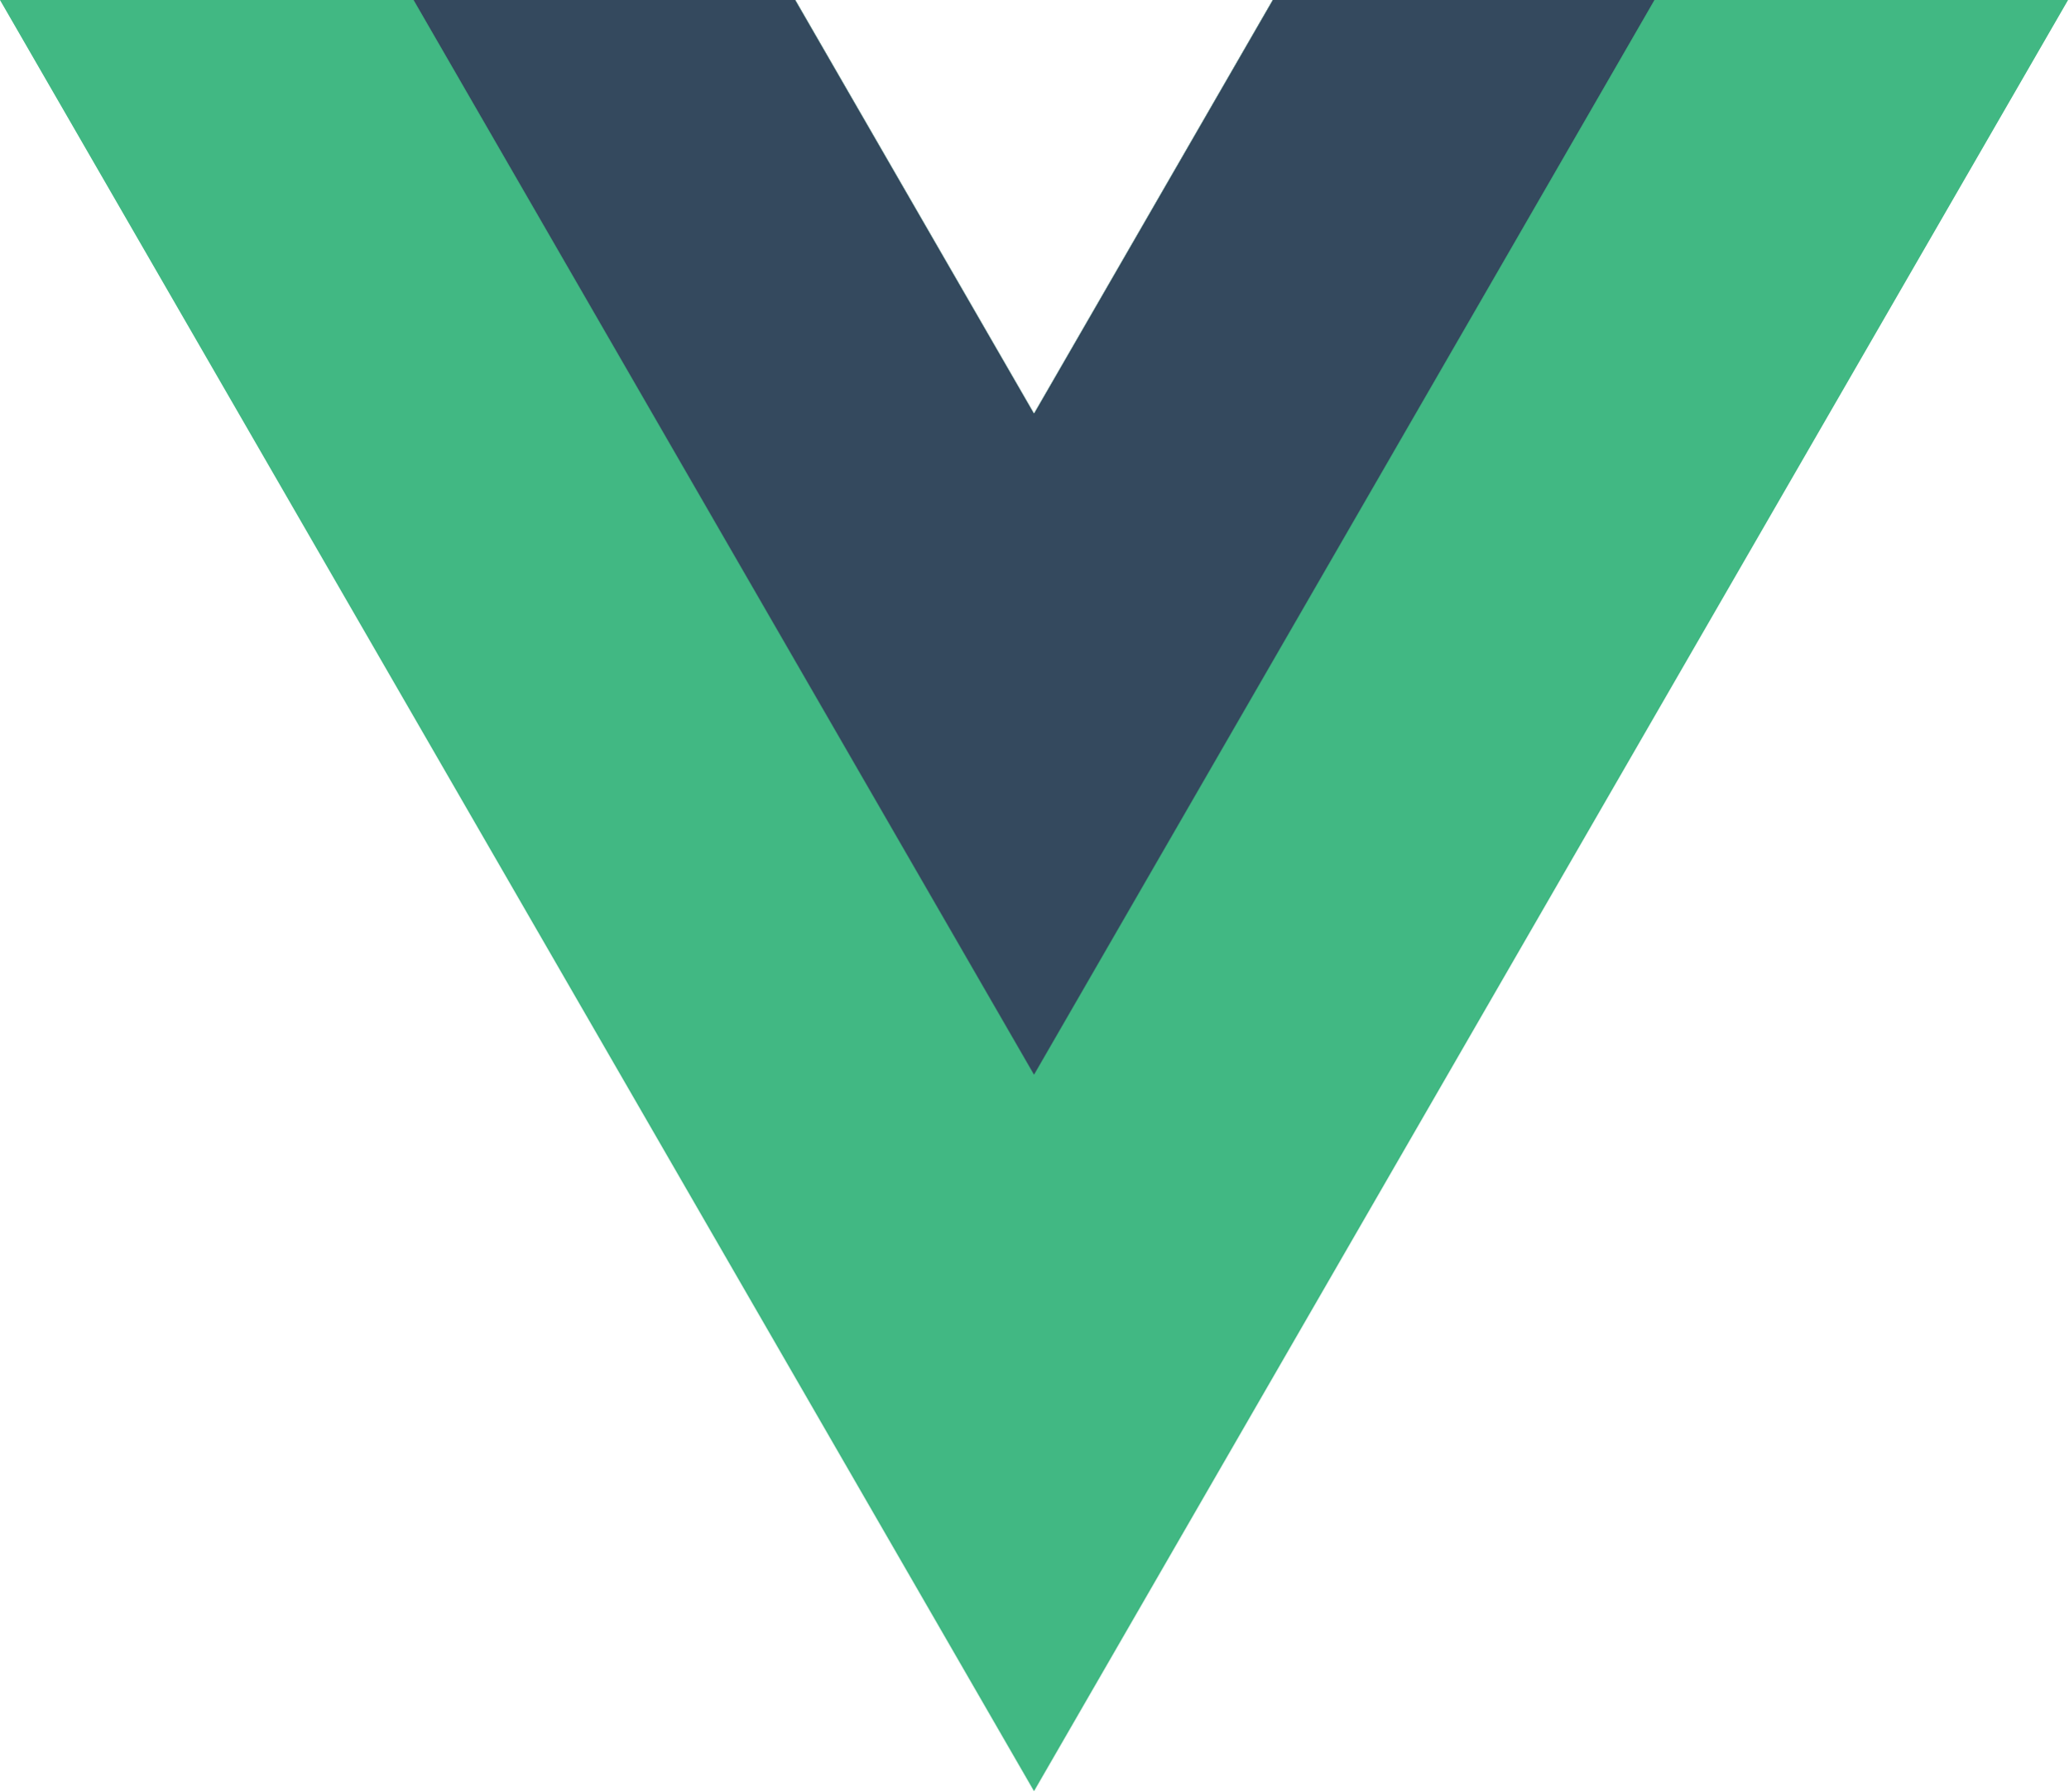
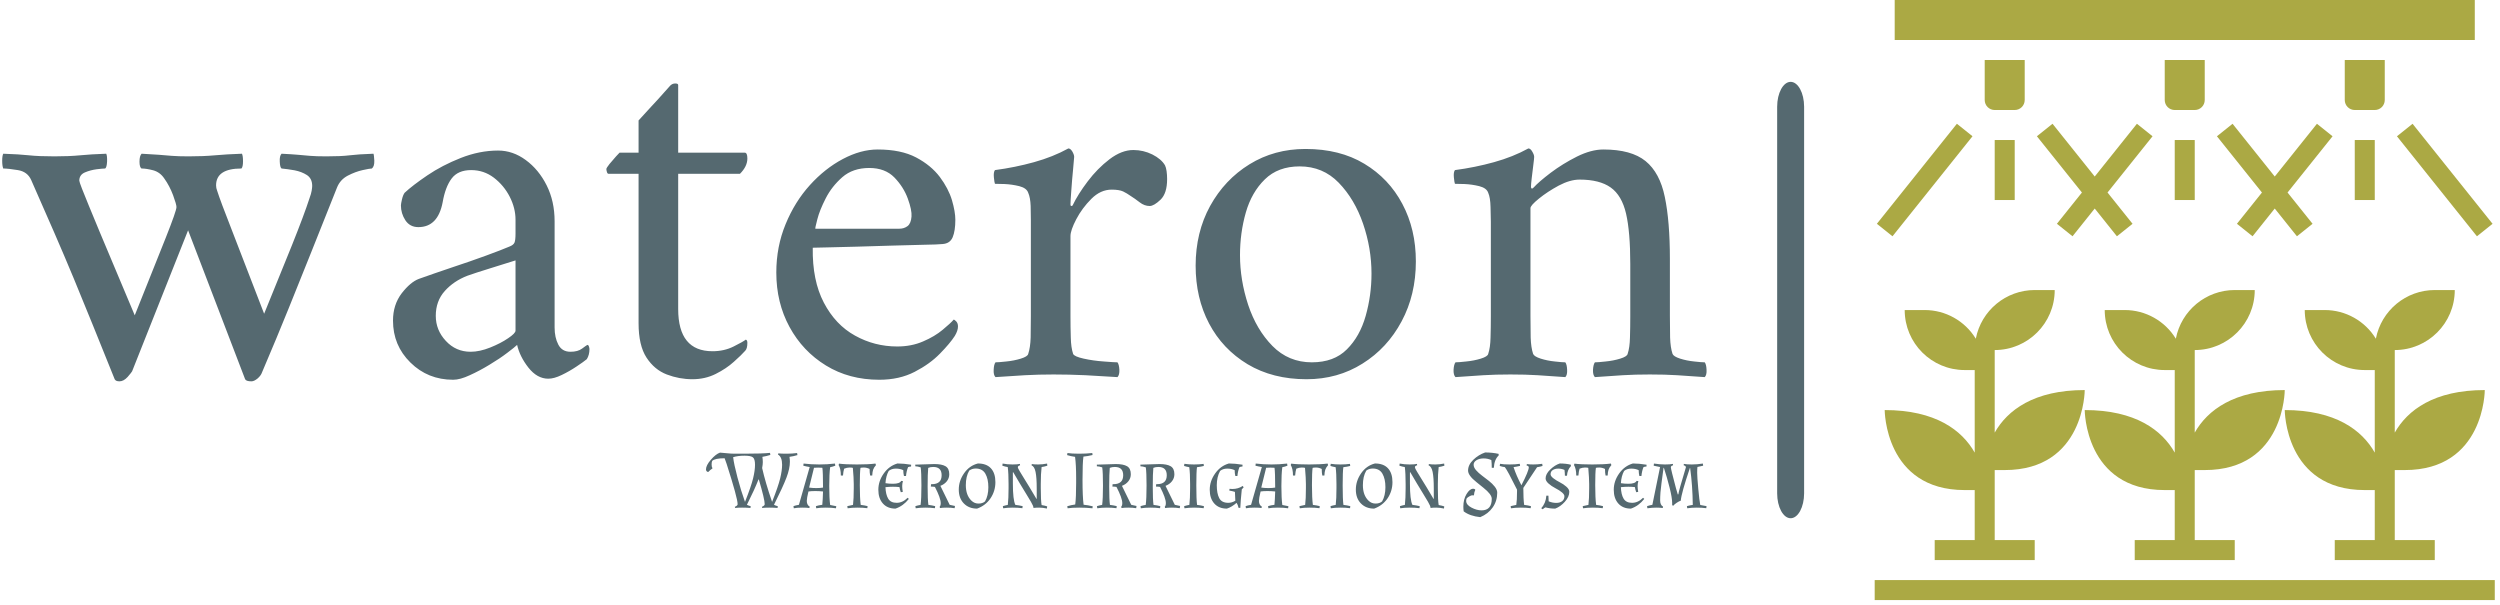
- <svg xmlns="http://www.w3.org/2000/svg" viewBox="0 0 261.76 226.69">
-   <path d="M161.096.001l-30.225 52.351L100.647.001H-.005l130.877 226.688L261.749.001z" fill="#41b883" />
-   <path d="M161.096.001l-30.225 52.351L100.647.001H52.346l78.526 136.01L209.398.001z" fill="#34495e" />
+ <svg xmlns="http://www.w3.org/2000/svg" version="1.1" width="2000" height="484" viewBox="0 0 2000 484">
+   <g transform="matrix(1,0,0,1,-1.212121,-1.96509)">
+     <svg viewBox="0 0 396 96" data-background-color="#ffffff" preserveAspectRatio="xMidYMid meet" height="484" width="2000">
+       <g id="tight-bounds" transform="matrix(1,0,0,1,0.24,0.38977)">
+         <svg viewBox="0 0 395.52 95.22" height="95.22" width="395.52">
+           <g>
+             <svg viewBox="0 0 578.428 139.255" height="95.22" width="395.52">
+               <g>
+                 <rect width="6.256" height="101.267" x="411.897" y="18.994" fill="#556970" opacity="1" stroke-width="0" stroke="transparent" fill-opacity="1" class="rect-yte-0" data-fill-palette-color="primary" rx="1%" id="yte-0" data-palette-color="#556970" />
+               </g>
+               <g transform="matrix(1,0,0,1,0,19.24581)">
+                 <svg viewBox="0 0 395.52 100.763" height="100.763" width="395.52">
+                   <g id="textblocktransform">
+                     <svg viewBox="0 0 395.52 100.763" height="100.763" width="395.52" id="textblock">
+                       <g>
+                         <svg viewBox="0 0 395.52 69.373" height="69.373" width="395.52">
+                           <g transform="matrix(1,0,0,1,0,0)">
+                             <svg width="395.52" viewBox="0 -27.65 161.364 28.2" height="69.373" data-palette-color="#556970">
+                               <g class="wordmark-text-0" data-fill-palette-color="primary" id="text-0">
+                                 <path d="M4.95-20.75L4.95-20.75Q6.35-20.75 7.38-20.85 8.4-20.95 9.85-21L9.85-21Q9.95-20.8 9.93-20.25 9.9-19.7 9.75-19.6L9.75-19.6Q9.55-19.6 8.95-19.53 8.35-19.45 7.83-19.23 7.3-19 7.3-18.45L7.3-18.45Q7.3-18.35 7.55-17.7L7.55-17.7Q8-16.55 9.25-13.55 10.5-10.55 12.55-5.7L12.55-5.7Q14.45-10.45 15.48-13.03 16.5-15.6 16.5-15.95L16.5-15.95Q16.5-16.2 16.18-17.07 15.85-17.95 15.35-18.65L15.35-18.65Q14.95-19.25 14.3-19.43 13.65-19.6 13.2-19.6L13.2-19.6Q13-19.7 13-20.25 13-20.8 13.2-21L13.2-21Q14.2-20.95 14.83-20.9 15.45-20.85 16.05-20.8 16.65-20.75 17.65-20.75L17.65-20.75Q19.05-20.75 20.15-20.85 21.25-20.95 22.7-21L22.7-21Q22.8-20.8 22.8-20.28 22.8-19.75 22.65-19.6L22.65-19.6Q20.25-19.6 20.25-18L20.25-18Q20.25-17.75 20.35-17.5L20.35-17.5Q20.65-16.55 21.73-13.8 22.8-11.05 24.8-5.85L24.8-5.85Q26.25-9.4 27.43-12.33 28.6-15.25 29.1-16.8L29.1-16.8Q29.25-17.2 29.3-17.5 29.35-17.8 29.35-17.95L29.35-17.95Q29.35-18.65 28.85-18.98 28.35-19.3 27.68-19.43 27-19.55 26.45-19.6L26.45-19.6Q26.3-19.7 26.28-20.25 26.25-20.8 26.45-21L26.45-21Q27.45-20.95 28-20.9 28.55-20.85 29.13-20.8 29.7-20.75 30.7-20.75L30.7-20.75Q32.1-20.75 32.9-20.85 33.7-20.95 35.15-21L35.15-21Q35.2-20.9 35.23-20.35 35.25-19.8 35-19.6L35-19.6Q34.8-19.6 34.13-19.45 33.45-19.3 32.73-18.93 32-18.55 31.7-17.8L31.7-17.8Q30.35-14.4 29.28-11.73 28.2-9.05 27.13-6.38 26.05-3.7 24.6-0.3L24.6-0.3Q24.5 0 24.18 0.28 23.85 0.55 23.6 0.55L23.6 0.55Q23.1 0.55 23 0.35L23 0.35 17.6-13.75 12.3-0.4Q12.25-0.3 11.88 0.13 11.5 0.55 11.1 0.55L11.1 0.55Q10.75 0.55 10.65 0.35L10.65 0.35Q9.5-2.5 8.58-4.78 7.65-7.05 6.78-9.18 5.9-11.3 4.93-13.53 3.95-15.75 2.75-18.5L2.75-18.5Q2.4-19.3 1.48-19.45 0.55-19.6 0.1-19.6L0.1-19.6Q0-19.85 0-20.33 0-20.8 0.1-21L0.1-21Q1.6-20.95 2.53-20.85 3.45-20.75 4.95-20.75ZM46.95-21.3L46.95-21.3Q48.35-21.3 49.57-20.4 50.8-19.5 51.55-18 52.3-16.5 52.3-14.6L52.3-14.6 52.3-4.55Q52.3-3.6 52.65-2.93 53-2.25 53.8-2.25L53.8-2.25Q54.5-2.25 54.9-2.55 55.3-2.85 55.4-2.9L55.4-2.9Q55.5-2.9 55.55-2.75 55.6-2.6 55.6-2.5L55.6-2.5Q55.6-1.95 55.35-1.55L55.35-1.55Q55.05-1.3 54.37-0.85 53.7-0.4 52.97-0.05 52.25 0.3 51.7 0.3L51.7 0.3Q50.65 0.3 49.82-0.75 49-1.8 48.75-2.9L48.75-2.9Q48.55-2.7 47.82-2.15 47.1-1.6 46.15-1.03 45.2-0.45 44.27-0.03 43.35 0.4 42.7 0.4L42.7 0.4Q40.3 0.4 38.65-1.23 37-2.85 37-5.2L37-5.2Q37-6.7 37.82-7.78 38.65-8.85 39.45-9.15L39.45-9.15Q40.85-9.65 42.57-10.23 44.3-10.8 45.8-11.35 47.3-11.9 48-12.2L48-12.2Q48.4-12.35 48.5-12.58 48.6-12.8 48.6-13.45L48.6-13.45 48.6-14.75Q48.6-15.85 48.05-16.93 47.5-18 46.55-18.73 45.6-19.45 44.4-19.45L44.4-19.45Q43.15-19.45 42.55-18.65 41.95-17.85 41.7-16.4L41.7-16.4Q41.25-14.05 39.4-14.05L39.4-14.05Q38.6-14.05 38.17-14.7 37.75-15.35 37.75-16.1L37.75-16.1Q37.75-16.25 37.85-16.68 37.95-17.1 38.1-17.3L38.1-17.3Q38.85-18 40.25-18.95 41.65-19.9 43.42-20.6 45.2-21.3 46.95-21.3ZM44.35-2.25L44.35-2.25Q45.2-2.25 46.2-2.65 47.2-3.05 47.9-3.53 48.6-4 48.6-4.25L48.6-4.25 48.6-10.9Q47.65-10.6 46.2-10.15 44.75-9.7 44.05-9.45L44.05-9.45Q42.75-8.95 41.9-8 41.05-7.05 41.05-5.65L41.05-5.65Q41.05-4.3 42-3.28 42.95-2.25 44.35-2.25ZM64-27.5L64-21.1 70.3-21.1Q70.55-21.1 70.55-20.55L70.55-20.55Q70.55-19.8 69.85-19.1L69.85-19.1 64-19.1 64-6.3Q64-2.3 67.25-2.3L67.25-2.3Q68.35-2.3 69.25-2.75 70.15-3.2 70.4-3.4L70.4-3.4Q70.55-3.35 70.55-3.1L70.55-3.1Q70.55-2.55 70.35-2.35L70.35-2.35Q70-1.95 69.27-1.3 68.55-0.65 67.55-0.15 66.55 0.35 65.35 0.35L65.35 0.35Q64.1 0.35 62.92-0.1 61.75-0.55 61-1.7 60.25-2.85 60.25-4.95L60.25-4.95 60.25-19.1 57.4-19.1Q57.3-19.1 57.25-19.28 57.2-19.45 57.2-19.55L57.2-19.55Q57.2-19.65 57.5-20.03 57.8-20.4 58.12-20.75 58.45-21.1 58.45-21.1L58.45-21.1 60.25-21.1 60.25-24.15Q60.75-24.7 61.42-25.43 62.1-26.15 62.65-26.78 63.2-27.4 63.25-27.45L63.25-27.45Q63.45-27.65 63.72-27.65 64-27.65 64-27.5L64-27.5ZM76.74-12.1L76.74-12.1Q76.69-9 77.79-6.9 78.89-4.8 80.74-3.78 82.59-2.75 84.74-2.75L84.74-2.75Q86.09-2.75 87.19-3.23 88.29-3.7 89.04-4.33 89.79-4.95 90.09-5.3L90.09-5.3Q90.14-5.3 90.32-5.13 90.49-4.95 90.49-4.65L90.49-4.65Q90.49-4.25 90.19-3.75L90.19-3.75Q89.74-3.05 88.79-2.08 87.84-1.1 86.39-0.35 84.94 0.4 83.04 0.4L83.04 0.4Q80.19 0.4 77.99-0.95 75.79-2.3 74.54-4.6 73.29-6.9 73.29-9.75L73.29-9.75Q73.29-12.2 74.17-14.33 75.04-16.45 76.47-18.03 77.89-19.6 79.59-20.5 81.29-21.4 82.89-21.4L82.89-21.4Q85.09-21.4 86.52-20.65 87.94-19.9 88.77-18.8 89.59-17.7 89.92-16.6 90.24-15.5 90.24-14.75L90.24-14.75Q90.24-13.7 89.99-13.1 89.74-12.5 89.04-12.45L89.04-12.45Q88.59-12.4 87.27-12.38 85.94-12.35 84.24-12.3 82.54-12.25 80.89-12.2 79.24-12.15 78.09-12.13 76.94-12.1 76.74-12.1ZM76.99-13.9L76.99-13.9 84.94-13.9Q85.39-13.9 85.72-14.15 86.04-14.4 86.09-15.05L86.09-15.05Q86.14-15.65 85.74-16.75 85.34-17.85 84.47-18.75 83.59-19.65 82.09-19.65L82.09-19.65Q80.54-19.65 79.54-18.78 78.54-17.9 77.97-16.78 77.39-15.65 77.17-14.78 76.94-13.9 76.99-13.9ZM107.09-21.35L107.09-21.35Q108.04-21.35 108.89-20.93 109.74-20.5 110.09-19.9L110.09-19.9Q110.19-19.7 110.24-19.35 110.29-19 110.29-18.6L110.29-18.6Q110.29-17.25 109.67-16.65 109.04-16.05 108.64-16.05L108.64-16.05Q108.14-16.05 107.69-16.4 107.24-16.75 106.84-17L106.84-17Q106.49-17.25 106.12-17.43 105.74-17.6 105.04-17.6L105.04-17.6Q103.99-17.6 103.12-16.73 102.24-15.85 101.69-14.8 101.14-13.75 101.14-13.2L101.14-13.2 101.14-5.65Q101.14-4.55 101.17-3.6 101.19-2.65 101.39-2.05L101.39-2.05Q101.49-1.8 102.39-1.6 103.29-1.4 104.29-1.33 105.29-1.25 105.59-1.25L105.59-1.25Q105.74-1.05 105.77-0.55 105.79-0.05 105.59 0.15L105.59 0.15Q104.09 0.05 102.54-0.03 100.99-0.1 99.54-0.1L99.54-0.1Q98.14-0.1 96.84-0.03 95.54 0.05 94.04 0.15L94.04 0.15Q93.84-0.05 93.87-0.55 93.89-1.05 94.04-1.25L94.04-1.25Q94.34-1.25 95.07-1.33 95.79-1.4 96.44-1.6 97.09-1.8 97.14-2.05L97.14-2.05Q97.34-2.65 97.37-3.6 97.39-4.55 97.39-5.65L97.39-5.65 97.39-14.75Q97.39-15.25 97.37-16.05 97.34-16.85 97.14-17.3L97.14-17.3Q96.99-17.75 96.29-17.93 95.59-18.1 94.89-18.13 94.19-18.15 93.99-18.15L93.99-18.15Q93.94-18.25 93.89-18.75 93.84-19.25 93.99-19.45L93.99-19.45Q95.89-19.7 97.69-20.2 99.49-20.7 100.94-21.5L100.94-21.5Q101.14-21.5 101.32-21.2 101.49-20.9 101.49-20.7L101.49-20.7Q101.49-20.55 101.39-19.55 101.29-18.55 101.22-17.53 101.14-16.5 101.14-16.2L101.14-16.2Q101.14-16.05 101.22-16.05 101.29-16.05 101.34-16.1L101.34-16.1Q101.84-17.15 102.77-18.38 103.69-19.6 104.84-20.48 105.99-21.35 107.09-21.35ZM123.39-21.45L123.39-21.45Q126.64-21.45 128.96-20.05 131.29-18.65 132.56-16.25 133.84-13.85 133.84-10.8L133.84-10.8Q133.84-7.65 132.49-5.13 131.14-2.6 128.79-1.13 126.44 0.35 123.49 0.35L123.49 0.35Q120.29 0.35 117.91-1.07 115.54-2.5 114.26-4.93 112.99-7.35 112.99-10.4L112.99-10.4Q112.99-13.55 114.36-16.05 115.74-18.55 118.09-20 120.44-21.45 123.39-21.45ZM122.84-19.8L122.84-19.8Q120.79-19.8 119.54-18.57 118.29-17.35 117.74-15.43 117.19-13.5 117.19-11.4L117.19-11.4Q117.19-9.05 117.96-6.7 118.74-4.35 120.26-2.8 121.79-1.25 123.99-1.25L123.99-1.25Q126.09-1.25 127.31-2.48 128.54-3.7 129.09-5.65 129.64-7.6 129.64-9.65L129.64-9.65Q129.64-12.05 128.84-14.38 128.04-16.7 126.54-18.25 125.04-19.8 122.84-19.8ZM151.59-21.4L151.59-21.4Q154.24-21.4 155.59-20.3 156.94-19.2 157.41-16.9 157.89-14.6 157.89-11.05L157.89-11.05 157.89-5.65Q157.89-4.55 157.91-3.6 157.94-2.65 158.14-2.05L158.14-2.05Q158.24-1.8 158.86-1.6 159.49-1.4 160.19-1.33 160.89-1.25 161.19-1.25L161.19-1.25Q161.34-1.05 161.36-0.55 161.39-0.05 161.19 0.15L161.19 0.15Q159.69 0.05 158.56-0.03 157.44-0.1 155.99-0.1L155.99-0.1Q154.59-0.1 153.44-0.03 152.29 0.05 150.79 0.15L150.79 0.15Q150.59-0.05 150.61-0.55 150.64-1.05 150.79-1.25L150.79-1.25Q151.09-1.25 151.81-1.33 152.54-1.4 153.19-1.6 153.84-1.8 153.89-2.05L153.89-2.05Q154.09-2.65 154.11-3.6 154.14-4.55 154.14-5.65L154.14-5.65 154.14-10.55Q154.14-13.6 153.74-15.33 153.34-17.05 152.29-17.8 151.24-18.55 149.34-18.55L149.34-18.55Q148.44-18.55 147.36-17.98 146.29-17.4 145.49-16.75 144.69-16.1 144.69-15.85L144.69-15.85 144.69-5.65Q144.69-4.55 144.71-3.6 144.74-2.65 144.94-2.05L144.94-2.05Q145.04-1.8 145.66-1.6 146.29-1.4 146.99-1.33 147.69-1.25 147.99-1.25L147.99-1.25Q148.14-1.05 148.16-0.55 148.19-0.05 147.99 0.15L147.99 0.15Q146.49 0.05 145.36-0.03 144.24-0.1 142.79-0.1L142.79-0.1Q141.39-0.1 140.24-0.03 139.09 0.05 137.59 0.15L137.59 0.15Q137.39-0.05 137.41-0.55 137.44-1.05 137.59-1.25L137.59-1.25Q137.89-1.25 138.61-1.33 139.34-1.4 139.99-1.6 140.64-1.8 140.69-2.05L140.69-2.05Q140.89-2.65 140.91-3.6 140.94-4.55 140.94-5.65L140.94-5.65 140.94-14.55Q140.94-15.05 140.91-15.95 140.89-16.85 140.69-17.3L140.69-17.3Q140.54-17.75 139.84-17.93 139.14-18.1 138.44-18.13 137.74-18.15 137.54-18.15L137.54-18.15Q137.49-18.25 137.44-18.75 137.39-19.25 137.54-19.45L137.54-19.45Q139.44-19.7 141.24-20.2 143.04-20.7 144.49-21.5L144.49-21.5Q144.69-21.5 144.86-21.2 145.04-20.9 145.04-20.7L145.04-20.7Q145.04-20.55 144.96-19.93 144.89-19.3 144.81-18.7 144.74-18.1 144.74-17.9L144.74-17.9Q144.74-17.7 144.84-17.7L144.84-17.7Q144.89-17.7 144.99-17.8L144.99-17.8Q145.49-18.35 146.61-19.2 147.74-20.05 149.09-20.73 150.44-21.4 151.59-21.4Z" fill="#556970" data-fill-palette-color="primary" />
+                               </g>
+                             </svg>
+                           </g>
+                         </svg>
+                       </g>
+                       <g transform="matrix(1,0,0,1,163.3102,85.75051)">
+                         <svg viewBox="0 0 232.21 15.013" height="15.013" width="232.21">
+                           <g transform="matrix(1,0,0,1,0,0)">
+                             <svg width="232.21" viewBox="-8.2 -33.3 603.94 39.05" height="15.013" data-palette-color="#556970">
+                               <path d="M18.8-0.85L18.65 0.2Q16.25 0 13.6 0 10.95 0 9.4 0.2L9.4 0.2 9.2-0.5Q9.8-0.7 10.35-1.13 10.9-1.55 10.9-2.05L10.9-2.05Q10.9-5.7 4.25-26.45L4.25-26.45Q3.65-28.35 3.05-29.8L3.05-29.8Q-2.8-29.8-4.45-28.2L-4.45-28.2Q-4.8-27.5-4.8-26-4.8-24.5-4.3-23.95L-4.3-23.95-4.35-23.6Q-5.6-22.85-6.85-21.5L-6.85-21.5Q-7.45-21.55-7.83-22-8.2-22.45-8.2-23.05L-8.2-23.05Q-8.2-25.5-5.25-28.9-2.3-32.3 0.25-33.2L0.25-33.2Q0.65-33.2 3.85-32.88 7.05-32.55 8.95-32.55L8.95-32.55 14.8-32.55Q25.6-32.55 30.45-33.05L30.45-33.05 30.65-31.8Q28.45-31.1 25.85-30.65L25.85-30.65Q26.1-28.9 26.1-27.48 26.1-26.05 25.7-23.9L25.7-23.9Q27.6-15.4 31.7-3.45L31.7-3.45Q35.4-12.8 36.58-17.63 37.75-22.45 37.75-25.9L37.75-25.9Q37.75-30.6 35.25-32.05L35.25-32.05 35.45-32.75Q37-32.55 40.43-32.55 43.85-32.55 46.8-32.95L46.8-32.95 47-31.7Q44.75-31 42.2-30.65L42.2-30.65Q42.45-28.9 42.45-27.75L42.45-27.75Q42.45-23.55 40.38-18.1 38.3-12.65 32.85-1.7L32.85-1.7Q33.7-1.25 35.15-0.85L35.15-0.85 35 0.2Q32.6 0 29.95 0 27.3 0 25.75 0.2L25.75 0.2 25.55-0.5Q26.15-0.7 26.7-1.13 27.25-1.55 27.25-2.05L27.25-2.05Q27.25-5 23.7-17L23.7-17 23.5-17Q21.15-10.95 16.5-1.7L16.5-1.7Q17.35-1.25 18.8-0.85L18.8-0.85ZM15.35-3.45Q19.05-12.8 20.23-17.63 21.4-22.45 21.4-25.88 21.4-29.3 20.15-30.33 18.9-31.35 15.03-31.35 11.15-31.35 8.2-30.45L8.2-30.45Q8.65-26.35 10.78-18.3 12.9-10.25 15.35-3.45L15.35-3.45ZM50.55-25.3L50.7-26.6Q55.4-26.05 60.2-26.05 65-26.05 69.65-26.6L69.65-26.6 69.85-25.3Q68.35-24.7 66.75-24.4L66.75-24.4Q66.2-20.3 66.2-13 66.2-5.7 66.75-1.6L66.75-1.6Q67.75-1.45 70.45-0.85L70.45-0.85 70.25 0.4Q67.85 0 64.1 0 60.35 0 58.35 0.4L58.35 0.4 58.15-0.9Q59.85-1.45 62-1.7L62-1.7Q62.3-4.6 62.45-9.75L62.45-9.75Q60.1-10 57.75-10 55.4-10 53.65-9.75L53.65-9.75Q52.65-5.65 52.65-4.05L52.65-4.05Q52.65-1.6 54.4-0.6L54.4-0.6 54.2 0.25Q53.05 0 49.85 0 46.65 0 44.8 0.4L44.8 0.4 44.6-0.9Q45.8-1.35 47.9-1.7L47.9-1.7 54.4-24.5Q52.2-24.85 50.55-25.3L50.55-25.3ZM57-24.05L54.05-12.1Q56-11.8 58.37-11.8 60.75-11.8 62.45-12.1L62.45-12.1Q62.45-21.35 62.05-24.05L62.05-24.05Q60.35-24.15 59.52-24.15 58.7-24.15 57-24.05L57-24.05ZM90.55-23.35L90.55-23.35Q88.8-24.2 87.2-24.2 85.6-24.2 85.05-24L85.05-24Q84.65-21.3 84.65-13.55 84.65-5.8 85.2-1.65L85.2-1.65Q87.45-1.4 89.35-0.9L89.35-0.9 89.2 0.35Q86.6 0 83.22 0 79.85 0 77.3 0.4L77.3 0.4 77.1-0.9Q78.1-1.2 80.55-1.65L80.55-1.65Q81-5.25 81-11.85L81-11.85 81-14.2Q81-17.7 80.45-24L80.45-24Q79.9-24.2 78.4-24.2 76.9-24.2 75.2-23.5L75.2-23.5Q74.7-21.95 74.5-19.35L74.5-19.35 73.2-19.35Q73.2-23.45 71.85-25.7L71.85-25.7 72.1-26.55Q75.95-26.05 82.9-26.05 89.85-26.05 94.1-26.6L94.1-26.6 94.4-25.65Q93.15-24.25 92.7-22.93 92.25-21.6 92.15-19.35L92.15-19.35 90.9-19.35Q90.55-21 90.55-23.35ZM100.14-12.35Q100.29-7.9 101.79-5.4 103.29-2.9 106.89-2.9 110.49-2.9 113.54-5.95L113.54-5.95 114.24-5.25Q110.89-1 106.19 0.6L106.19 0.6Q101.34 0.6 98.59-2.48 95.84-5.55 95.84-10.78 95.84-16 99.09-20.6 102.34-25.2 107.39-26.65L107.39-26.65Q111.04-26.65 115.64-25.9L115.64-25.9 115.59-24.8Q114.64-24.8 113.79-24.45L113.79-24.45Q112.84-22.2 112.54-19.1L112.54-19.1 111.29-19.1Q110.89-20.8 110.89-22.6L110.89-22.6Q108.99-23.55 106.39-23.55 103.79-23.55 102.09-22.15L102.09-22.15Q100.39-19.05 100.14-14.75L100.14-14.75Q102.24-14.4 104.64-14.4L104.64-14.4Q108.79-14.4 109.64-16.15L109.64-16.15 110.69-16Q110.24-14.5 110.24-13.05 110.24-11.6 110.59-9.5L110.59-9.5 109.39-9.3Q108.84-10.8 108.59-12.4L108.59-12.4Q106.59-12.6 104.62-12.6 102.64-12.6 100.14-12.35L100.14-12.35ZM118.14-24.95L118.14-25.95 129.64-26.3Q134.14-26.3 136.39-24.98 138.64-23.65 138.64-20.15L138.64-20.15Q138.64-17.75 137.17-15.9 135.69-14.05 133.29-13.15L133.29-13.15 138.89-1.7Q140.59-1.4 142.09-1L142.09-1 141.89 0.35Q139.79 0 137.17 0 134.54 0 133.04 0.25L133.04 0.25 132.84-0.55Q133.49-1.2 133.49-2.7L133.49-2.7Q133.49-5.75 129.99-12.5L129.99-12.5Q128.94-12.7 127.54-12.7L127.54-12.7 127.64-14.15 128.14-14.15Q134.04-14.15 134.04-19.55L134.04-19.55Q134.04-24.55 128.99-24.55L128.99-24.55Q127.29-24.55 125.94-24L125.94-24Q125.59-20.7 125.59-12.7 125.59-4.7 126.04-1.65L126.04-1.65Q128.24-1.4 130.14-0.9L130.14-0.9 129.99 0.35Q127.39 0 124.17 0 120.94 0 118.39 0.4L118.39 0.4 118.19-0.9Q119.59-1.35 121.34-1.65L121.34-1.65Q121.84-5.4 121.84-13.33 121.84-21.25 121.39-24.3L121.39-24.3Q119.44-24.95 118.14-24.95L118.14-24.95ZM155.44 0.6Q150.49 0.6 147.44-2.53 144.39-5.65 144.39-10.9 144.39-16.15 147.59-20.75 150.79-25.35 155.94-26.65L155.94-26.65Q161.09-26.65 163.79-23.73 166.49-20.8 166.49-15.4 166.49-10 163.56-5.65 160.64-1.3 155.44 0.6L155.44 0.6ZM154.59-23.6L154.59-23.6Q152.34-23.6 150.69-22.35L150.69-22.35Q148.64-18.85 148.64-13.55L148.64-13.55Q148.64-7.45 152.04-4.2L152.04-4.2Q153.84-2.45 156.29-2.45 158.74-2.45 160.24-3.75L160.24-3.75Q162.24-7.25 162.24-12.3 162.24-17.35 160.44-20.48 158.64-23.6 154.59-23.6ZM182.94-0.9L182.79 0.35Q180.19 0 176.96 0 173.74 0 171.19 0.4L171.19 0.4 170.99-0.9Q172.59-1.4 173.99-1.65L173.99-1.65Q174.44-5.55 174.44-11.85L174.44-11.85 174.44-14.2Q174.44-20.9 173.94-24.5L173.94-24.5Q172.59-24.65 170.69-25.3L170.69-25.3 170.84-26.6Q173.69-26.05 176.81-26.05 179.94-26.05 181.29-26.4L181.29-26.4 181.39-25.55Q180.04-25.2 180.04-24.4L180.04-24.4Q180.04-23.8 181.21-21.88 182.39-19.95 183.49-18.15L183.49-18.15Q186.79-12.9 191.29-5.25L191.29-5.25 191.44-5.35 191.44-11.45Q191.44-18.15 190.74-21.53 190.04-24.9 188.34-25.45L188.34-25.45 188.44-26.3Q189.74-26.05 192.34-26.05 194.94-26.05 197.69-26.6L197.69-26.6 197.84-25.3Q195.79-24.65 194.39-24.5L194.39-24.5Q193.89-20.5 193.89-14.2L193.89-14.2 193.89-11.85Q193.89-4.25 194.39-1.55L194.39-1.55Q196.49-1.2 197.74-0.75L197.74-0.75 197.59 0.55Q195.09 0 192.89 0 190.69 0 189.49 0.2L189.49 0.2Q189.49-0.9 187.96-3.5 186.44-6.1 185.19-8.1L185.19-8.1Q181.14-14.65 177.24-21.4L177.24-21.4 177.04-21.3 177.04-14.6Q177.04-4.65 178.54-1.65L178.54-1.65Q180.79-1.4 182.94-0.9L182.94-0.9ZM219.63-30.8L219.63-30.8Q219.08-27.05 219.08-16.8 219.08-6.55 219.73-1.75L219.73-1.75Q222.38-1.5 225.23-0.8L225.23-0.8 225.08 0.4Q221.38 0 217.06 0 212.73 0 210.08 0.4L210.08 0.4 209.88-0.85Q212.13-1.55 214.68-1.9L214.68-1.9Q215.23-6 215.23-14.8L215.23-14.8 215.23-17.75Q215.23-25.85 214.58-30.65L214.58-30.65Q212.03-31 209.78-31.7L209.78-31.7 209.98-32.95Q212.63-32.55 216.96-32.55 221.28-32.55 224.98-32.95L224.98-32.95 225.13-31.75Q222.28-31.05 219.63-30.8ZM227.73-24.95L227.73-25.95 239.23-26.3Q243.73-26.3 245.98-24.98 248.23-23.65 248.23-20.15L248.23-20.15Q248.23-17.75 246.75-15.9 245.28-14.05 242.88-13.15L242.88-13.15 248.48-1.7Q250.18-1.4 251.68-1L251.68-1 251.48 0.35Q249.38 0 246.75 0 244.13 0 242.63 0.25L242.63 0.25 242.43-0.55Q243.08-1.2 243.08-2.7L243.08-2.7Q243.08-5.75 239.58-12.5L239.58-12.5Q238.53-12.7 237.13-12.7L237.13-12.7 237.23-14.15 237.73-14.15Q243.63-14.15 243.63-19.55L243.63-19.55Q243.63-24.55 238.58-24.55L238.58-24.55Q236.88-24.55 235.53-24L235.53-24Q235.18-20.7 235.18-12.7 235.18-4.7 235.63-1.65L235.63-1.65Q237.83-1.4 239.73-0.9L239.73-0.9 239.58 0.35Q236.98 0 233.75 0 230.53 0 227.98 0.4L227.98 0.4 227.78-0.9Q229.18-1.35 230.93-1.65L230.93-1.65Q231.43-5.4 231.43-13.33 231.43-21.25 230.98-24.3L230.98-24.3Q229.03-24.95 227.73-24.95L227.73-24.95ZM254.03-24.95L254.03-25.95 265.53-26.3Q270.03-26.3 272.28-24.98 274.53-23.65 274.53-20.15L274.53-20.15Q274.53-17.75 273.05-15.9 271.58-14.05 269.18-13.15L269.18-13.15 274.78-1.7Q276.48-1.4 277.98-1L277.98-1 277.78 0.35Q275.68 0 273.05 0 270.43 0 268.93 0.25L268.93 0.25 268.73-0.55Q269.38-1.2 269.38-2.7L269.38-2.7Q269.38-5.75 265.88-12.5L265.88-12.5Q264.83-12.7 263.43-12.7L263.43-12.7 263.53-14.15 264.03-14.15Q269.93-14.15 269.93-19.55L269.93-19.55Q269.93-24.55 264.88-24.55L264.88-24.55Q263.18-24.55 261.83-24L261.83-24Q261.48-20.7 261.48-12.7 261.48-4.7 261.93-1.65L261.93-1.65Q264.13-1.4 266.03-0.9L266.03-0.9 265.88 0.35Q263.28 0 260.05 0 256.83 0 254.28 0.4L254.28 0.4 254.08-0.9Q255.48-1.35 257.23-1.65L257.23-1.65Q257.73-5.4 257.73-13.33 257.73-21.25 257.28-24.3L257.28-24.3Q255.33-24.95 254.03-24.95L254.03-24.95ZM288.17-24.4L288.17-24.4Q287.77-21.7 287.77-13.35 287.77-5 288.22-1.65L288.22-1.65Q290.47-1.4 292.37-0.9L292.37-0.9 292.22 0.35Q289.62 0 286.4 0 283.17 0 280.62 0.4L280.62 0.4 280.42-0.9Q281.82-1.35 283.57-1.65L283.57-1.65Q284.02-5.25 284.02-11.85L284.02-11.85 284.02-14.2Q284.02-20.8 283.52-24.4L283.52-24.4Q281.77-24.7 280.37-25.15L280.37-25.15 280.57-26.45Q283.12-26.05 286.35-26.05 289.57-26.05 292.17-26.4L292.17-26.4 292.32-25.15Q290.42-24.65 288.17-24.4ZM307.07-2.9L307.07-2.9Q309.22-2.9 311.32-4.15L311.32-4.15 311.07-9.5Q309.67-9.95 307.67-10.3L307.67-10.3 307.82-11.35Q309.02-11.25 309.57-11.25L309.57-11.25Q313.02-11.25 315.82-13.1L315.82-13.1 316.32-12.2Q315.72-11.65 315.22-11.05L315.22-11.05Q314.52-4.25 314.32 0.15L314.32 0.15 313.27 0.15Q312.87-1.7 312.07-2.9L312.07-2.9Q309.17-0.35 306.22 0.6L306.22 0.6Q301.37 0.6 298.62-2.48 295.87-5.55 295.87-10.78 295.87-16 299.12-20.6 302.37-25.2 307.42-26.65L307.42-26.65Q311.07-26.65 315.67-25.9L315.67-25.9 315.62-24.8Q314.67-24.8 313.82-24.45L313.82-24.45Q312.87-22.2 312.57-19.1L312.57-19.1 311.32-19.1Q310.92-20.8 310.92-22.6L310.92-22.6Q309.02-23.55 306.42-23.55 303.82-23.55 302.12-22.15L302.12-22.15Q300.12-18.5 300.12-13.53 300.12-8.55 301.6-5.73 303.07-2.9 307.07-2.9ZM323.47-25.3L323.62-26.6Q328.32-26.05 333.12-26.05 337.92-26.05 342.57-26.6L342.57-26.6 342.77-25.3Q341.27-24.7 339.67-24.4L339.67-24.4Q339.12-20.3 339.12-13 339.12-5.7 339.67-1.6L339.67-1.6Q340.67-1.45 343.37-0.85L343.37-0.85 343.17 0.4Q340.77 0 337.02 0 333.27 0 331.27 0.4L331.27 0.4 331.07-0.9Q332.77-1.45 334.92-1.7L334.92-1.7Q335.22-4.6 335.37-9.75L335.37-9.75Q333.02-10 330.67-10 328.32-10 326.57-9.75L326.57-9.75Q325.57-5.65 325.57-4.05L325.57-4.05Q325.57-1.6 327.32-0.6L327.32-0.6 327.12 0.25Q325.97 0 322.77 0 319.57 0 317.72 0.4L317.72 0.4 317.52-0.9Q318.72-1.35 320.82-1.7L320.82-1.7 327.32-24.5Q325.12-24.85 323.47-25.3L323.47-25.3ZM329.92-24.05L326.97-12.1Q328.92-11.8 331.29-11.8 333.67-11.8 335.37-12.1L335.37-12.1Q335.37-21.35 334.97-24.05L334.97-24.05Q333.27-24.15 332.44-24.15 331.62-24.15 329.92-24.05L329.92-24.05ZM363.47-23.35L363.47-23.35Q361.72-24.2 360.12-24.2 358.52-24.2 357.97-24L357.97-24Q357.57-21.3 357.57-13.55 357.57-5.8 358.12-1.65L358.12-1.65Q360.37-1.4 362.27-0.9L362.27-0.9 362.12 0.35Q359.52 0 356.14 0 352.77 0 350.22 0.4L350.22 0.4 350.02-0.9Q351.02-1.2 353.47-1.65L353.47-1.65Q353.92-5.25 353.92-11.85L353.92-11.85 353.92-14.2Q353.92-17.7 353.37-24L353.37-24Q352.82-24.2 351.32-24.2 349.82-24.2 348.12-23.5L348.12-23.5Q347.62-21.95 347.42-19.35L347.42-19.35 346.12-19.35Q346.12-23.45 344.77-25.7L344.77-25.7 345.02-26.55Q348.87-26.05 355.82-26.05 362.77-26.05 367.02-26.6L367.02-26.6 367.32-25.65Q366.07-24.25 365.62-22.93 365.17-21.6 365.07-19.35L365.07-19.35 363.82-19.35Q363.47-21 363.47-23.35ZM376.51-24.4L376.51-24.4Q376.11-21.7 376.11-13.35 376.11-5 376.56-1.65L376.56-1.65Q378.81-1.4 380.71-0.9L380.71-0.9 380.56 0.35Q377.96 0 374.74 0 371.51 0 368.96 0.4L368.96 0.4 368.76-0.9Q370.16-1.35 371.91-1.65L371.91-1.65Q372.36-5.25 372.36-11.85L372.36-11.85 372.36-14.2Q372.36-20.8 371.86-24.4L371.86-24.4Q370.11-24.7 368.71-25.15L368.71-25.15 368.91-26.45Q371.46-26.05 374.69-26.05 377.91-26.05 380.51-26.4L380.51-26.4 380.66-25.15Q378.76-24.65 376.51-24.4ZM395.11 0.6Q390.16 0.6 387.11-2.53 384.06-5.65 384.06-10.9 384.06-16.15 387.26-20.75 390.46-25.35 395.61-26.65L395.61-26.65Q400.76-26.65 403.46-23.73 406.16-20.8 406.16-15.4 406.16-10 403.24-5.65 400.31-1.3 395.11 0.6L395.11 0.6ZM394.26-23.6L394.26-23.6Q392.01-23.6 390.36-22.35L390.36-22.35Q388.31-18.85 388.31-13.55L388.31-13.55Q388.31-7.45 391.71-4.2L391.71-4.2Q393.51-2.45 395.96-2.45 398.41-2.45 399.91-3.75L399.91-3.75Q401.91-7.25 401.91-12.3 401.91-17.35 400.11-20.48 398.31-23.6 394.26-23.6ZM422.61-0.9L422.46 0.35Q419.86 0 416.63 0 413.41 0 410.86 0.4L410.86 0.4 410.66-0.9Q412.26-1.4 413.66-1.65L413.66-1.65Q414.11-5.55 414.11-11.85L414.11-11.85 414.11-14.2Q414.11-20.9 413.61-24.5L413.61-24.5Q412.26-24.65 410.36-25.3L410.36-25.3 410.51-26.6Q413.36-26.05 416.48-26.05 419.61-26.05 420.96-26.4L420.96-26.4 421.06-25.55Q419.71-25.2 419.71-24.4L419.71-24.4Q419.71-23.8 420.88-21.88 422.06-19.95 423.16-18.15L423.16-18.15Q426.46-12.9 430.96-5.25L430.96-5.25 431.11-5.35 431.11-11.45Q431.11-18.15 430.41-21.53 429.71-24.9 428.01-25.45L428.01-25.45 428.11-26.3Q429.41-26.05 432.01-26.05 434.61-26.05 437.36-26.6L437.36-26.6 437.51-25.3Q435.46-24.65 434.06-24.5L434.06-24.5Q433.56-20.5 433.56-14.2L433.56-14.2 433.56-11.85Q433.56-4.25 434.06-1.55L434.06-1.55Q436.16-1.2 437.41-0.75L437.41-0.75 437.26 0.55Q434.76 0 432.56 0 430.36 0 429.16 0.2L429.16 0.2Q429.16-0.9 427.63-3.5 426.11-6.1 424.86-8.1L424.86-8.1Q420.81-14.65 416.91-21.4L416.91-21.4 416.71-21.3 416.71-14.6Q416.71-4.65 418.21-1.65L418.21-1.65Q420.46-1.4 422.61-0.9L422.61-0.9ZM448.95-0.6L448.95-0.6Q448.95-5 450.88-8.2 452.8-11.4 454.9-11.4L454.9-11.4Q455.45-11.4 456-11.05L456-11.05 456.15-10.7Q455.5-9.45 455.35-7.55L455.35-7.55 455.05-7.35Q454.85-7.45 454.3-7.45 453.75-7.45 452.68-6.85 451.6-6.25 451-5.65L451-5.65Q450.65-4.95 450.65-4.05L450.65-4.05Q450.65-1.7 453.83-0.03 457 1.65 459.95 1.65L459.95 1.65Q466.1 1.65 466.1-5.35L466.1-5.35Q466.1-8 461.05-12L461.05-12Q458.95-13.7 456.85-15.4L456.85-15.4Q451.8-19.4 451.8-22.35L451.8-22.35Q451.8-25.85 454.95-28.88 458.1-31.9 462.1-33.3L462.1-33.3Q466.4-33.3 470.25-32.45L470.25-32.45 470.25-31.45Q467.65-29.05 467.35-24.05L467.35-24.05 466.1-24.05Q466.1-26.7 465.85-28.7L465.85-28.7Q463.7-29.7 461.18-29.7 458.65-29.7 456.9-28.63 455.15-27.55 455.15-25.9 455.15-24.25 456.63-22.58 458.1-20.9 460.2-19.33 462.3-17.75 464.38-16.13 466.45-14.5 467.93-12.63 469.4-10.75 469.4-9L469.4-9Q469.4-4 466.65-0.1 463.9 3.8 459.15 5.75L459.15 5.75Q452.9 5.1 449.15 2.25L449.15 2.25Q448.95 0.85 448.95-0.6ZM488.45-24.35L488.45-24.35Q488.45-25.15 487.1-25.45L487.1-25.45 487.3-26.3Q488.8-26.05 491.23-26.05 493.65-26.05 496.55-26.45L496.55-26.45 496.75-25.15Q495.45-24.7 493.45-24.4L493.45-24.4 485.15-11.9Q485.15-5.4 485.65-1.65L485.65-1.65Q487.85-1.4 489.75-0.9L489.75-0.9 489.6 0.35Q487 0 483.63 0 480.25 0 477.7 0.4L477.7 0.4 477.5-0.9Q478.45-1.2 480.9-1.65L480.9-1.65Q481.35-4.35 481.35-9.8L481.35-9.8 481.35-10.85Q475.55-22.55 474-24.45L474-24.45Q472.6-24.6 470.9-25.15L470.9-25.15 471.1-26.45Q473.1-26.05 476.85-26.05 480.6-26.05 483-26.45L483-26.45 483.2-25.2Q480.85-24.65 479.25-24.45L479.25-24.45Q480.95-19.25 484-13.5L484-13.5Q488.45-22.15 488.45-24.35ZM500.45-3.8Q502.75-2.85 505-2.85 507.25-2.85 508.6-3.9 509.95-4.95 509.95-6.9L509.95-6.9Q509.95-8.9 504.3-11.85L504.3-11.85Q502.15-12.95 500.37-14.53 498.6-16.1 498.6-17.65L498.6-17.65Q498.6-20.3 501.4-23 504.2-25.7 507.15-26.65L507.15-26.65Q510.85-26.65 513.85-25.9L513.85-25.9 513.85-25Q511.75-22.9 511.5-19.25L511.5-19.25 510.25-19.25Q510.25-20.65 510-22.75L510-22.75Q508.25-23.55 506.25-23.55 504.25-23.55 502.92-22.68 501.6-21.8 501.6-20.15L501.6-20.15Q501.6-19 503.37-17.65 505.15-16.3 507.25-15.25 509.35-14.2 511.12-12.65 512.9-11.1 512.9-9.55L512.9-9.55Q512.9-6.55 510.25-3.58 507.6-0.6 504.4 0.6L504.4 0.6Q501.25 0.6 498.5-0.15L498.5-0.15Q497.7 0.2 496.85 1L496.85 1 495.95 0.35Q498.75-2.7 499.05-7.2L499.05-7.2 500.3-7.2Q500.3-5.45 500.45-3.8L500.45-3.8ZM534.45-23.35L534.45-23.35Q532.7-24.2 531.1-24.2 529.5-24.2 528.95-24L528.95-24Q528.55-21.3 528.55-13.55 528.55-5.8 529.1-1.65L529.1-1.65Q531.35-1.4 533.25-0.9L533.25-0.9 533.1 0.35Q530.5 0 527.12 0 523.75 0 521.2 0.4L521.2 0.4 521-0.9Q522-1.2 524.45-1.65L524.45-1.65Q524.9-5.25 524.9-11.85L524.9-11.85 524.9-14.2Q524.9-17.7 524.35-24L524.35-24Q523.8-24.2 522.3-24.2 520.8-24.2 519.1-23.5L519.1-23.5Q518.6-21.95 518.4-19.35L518.4-19.35 517.1-19.35Q517.1-23.45 515.75-25.7L515.75-25.7 516-26.55Q519.85-26.05 526.8-26.05 533.75-26.05 538-26.6L538-26.6 538.3-25.65Q537.05-24.25 536.6-22.93 536.15-21.6 536.05-19.35L536.05-19.35 534.8-19.35Q534.45-21 534.45-23.35ZM544.04-12.35Q544.19-7.9 545.69-5.4 547.19-2.9 550.79-2.9 554.39-2.9 557.44-5.95L557.44-5.95 558.14-5.25Q554.79-1 550.09 0.6L550.09 0.6Q545.24 0.6 542.49-2.48 539.74-5.55 539.74-10.78 539.74-16 542.99-20.6 546.24-25.2 551.29-26.65L551.29-26.65Q554.94-26.65 559.54-25.9L559.54-25.9 559.49-24.8Q558.54-24.8 557.69-24.45L557.69-24.45Q556.74-22.2 556.44-19.1L556.44-19.1 555.19-19.1Q554.79-20.8 554.79-22.6L554.79-22.6Q552.89-23.55 550.29-23.55 547.69-23.55 545.99-22.15L545.99-22.15Q544.29-19.05 544.04-14.75L544.04-14.75Q546.14-14.4 548.54-14.4L548.54-14.4Q552.69-14.4 553.54-16.15L553.54-16.15 554.59-16Q554.14-14.5 554.14-13.05 554.14-11.6 554.49-9.5L554.49-9.5 553.29-9.3Q552.74-10.8 552.49-12.4L552.49-12.4Q550.49-12.6 548.52-12.6 546.54-12.6 544.04-12.35L544.04-12.35ZM574.99-1.5L574.99-2.8Q574.99-5.9 573.44-12.08 571.89-18.25 569.99-24.05L569.99-24.05 569.79-24 568.54-14.7Q567.74-8.95 567.74-4.35L567.74-4.35Q567.74-1.55 569.49-0.6L569.49-0.6 569.29 0.25Q567.79 0 565.36 0 562.94 0 560.04 0.4L560.04 0.4 559.84-0.9Q561.54-1.45 563.04-1.7L563.04-1.7 567.69-24.5Q565.09-24.95 563.84-25.3L563.84-25.3 563.99-26.6Q567.59-26.05 570.66-26.05 573.74-26.05 575.44-26.4L575.44-26.4 575.54-25.55Q574.19-25.2 574.19-24.4L574.19-24.4Q574.19-23.3 577.29-11.7L577.29-11.7 578.39-7.95 578.74-8.05Q578.74-9.35 583.29-24.35L583.29-24.35Q583.29-25.2 581.94-25.55L581.94-25.55 582.04-26.4Q583.74-26.05 586.86-26.05 589.99-26.05 593.54-26.6L593.54-26.6 593.69-25.3Q592.34-24.95 590.24-24.55L590.24-24.55Q590.09-23.35 590.09-21.03 590.09-18.7 590.74-11.5 591.39-4.3 591.94-1.6L591.94-1.6Q593.79-1.35 595.74-0.9L595.74-0.9 595.59 0.35Q592.99 0 589.81 0 586.64 0 584.09 0.4L584.09 0.4 583.89-0.9Q585.54-1.4 587.44-1.65L587.44-1.65Q587.29-13.45 585.84-23.9L585.84-23.9 585.69-23.9Q580.54-8.7 580.19-4.2L580.19-4.2Q579.14-3.85 577.74-2.93 576.34-2 575.59-1.1L575.59-1.1 574.99-1.5Z" opacity="1" transform="matrix(1,0,0,1,0,0)" fill="#556970" class="slogan-text-1" data-fill-palette-color="secondary" id="text-1" />
+                             </svg>
+                           </g>
+                         </svg>
+                       </g>
+                     </svg>
+                   </g>
+                 </svg>
+               </g>
+               <g transform="matrix(1,0,0,1,434.5308,0)">
+                 <svg viewBox="0 0 143.897 139.255" height="139.255" width="143.897">
+                   <g>
+                     <svg version="1.1" x="0" y="0" viewBox="1 3 62 60" style="enable-background:new 0 0 64 64;" xml:space="preserve" height="139.255" width="143.897" class="icon-icon-0" data-fill-palette-color="accent" id="icon-0">
+                       <g fill="#aba944" data-fill-palette-color="accent">
+                         <path d="M34 13V9H30V13A1 1 0 0 0 31 14H33A1 1 0 0 0 34 13" fill="#aba944" data-fill-palette-color="accent" />
+                         <path d="M52 13V9H48V13A1 1 0 0 0 49 14H51A1 1 0 0 0 52 13" fill="#aba944" data-fill-palette-color="accent" />
+                         <path d="M16 13V9H12V13A1 1 0 0 0 13 14H15A1 1 0 0 0 16 13" fill="#aba944" data-fill-palette-color="accent" />
+                         <path d="M34 50C42 50 42 42 42 42 36.921 42 34.266 44.016 33 46.255V38A6 6 0 0 0 39 32H37A6 6 0 0 0 31.11 36.867 5.99 5.99 0 0 0 26 34H24A6 6 0 0 0 30 40H31V48.255C29.734 46.016 27.079 44 22 44 22 44 22 52 30 52H31V57H27V59H37V57H33V50z" fill="#aba944" data-fill-palette-color="accent" />
+                         <path d="M14 50C22 50 22 42 22 42 16.921 42 14.266 44.016 13 46.255V38A6 6 0 0 0 19 32H17A6 6 0 0 0 11.11 36.867 5.99 5.99 0 0 0 6 34H4A6 6 0 0 0 10 40H11V48.255C9.734 46.016 7.079 44 2 44 2 44 2 52 10 52H11V57H7V59H17V57H13V50z" fill="#aba944" data-fill-palette-color="accent" />
+                         <path d="M54 50C62 50 62 42 62 42 56.921 42 54.266 44.016 53 46.255V38A6 6 0 0 0 59 32H57A6 6 0 0 0 51.11 36.867 5.99 5.99 0 0 0 46 34H44A6 6 0 0 0 50 40H51V48.255C49.734 46.016 47.079 44 42 44 42 44 42 52 50 52H51V57H47V59H57V57H53V50z" fill="#aba944" data-fill-palette-color="accent" />
+                         <rect x="3" y="3" width="58.001" height="4" fill="#aba944" data-fill-palette-color="accent" />
+                         <polygon points="27.219,15.375 23,20.65 18.781,15.375 17.219,16.625 21.72,22.25 19.219,25.375 20.781,26.625 23,23.85    25.219,26.625 26.781,25.375 24.28,22.25 28.781,16.625  " fill="#aba944" data-fill-palette-color="accent" />
+                         <rect x="31" y="17" width="2" height="6" fill="#aba944" data-fill-palette-color="accent" />
+                         <polygon points="45.219,15.375 41,20.65 36.781,15.375 35.219,16.625 39.72,22.25 37.219,25.375 38.781,26.625 41,23.85    43.219,26.625 44.781,25.375 42.28,22.25 46.781,16.625  " fill="#aba944" data-fill-palette-color="accent" />
+                         <rect x="57" y="14.597" transform="matrix(0.7809 -0.6246 0.6246 0.7809 -0.4105 40.8296)" width="2" height="12.806" fill="#aba944" data-fill-palette-color="accent" />
+                         <rect x="49" y="17" width="2" height="6" fill="#aba944" data-fill-palette-color="accent" />
+                         <rect x="-0.403" y="20" transform="matrix(0.6246 -0.7809 0.7809 0.6246 -14.1471 12.5682)" width="12.806" height="2" fill="#aba944" data-fill-palette-color="accent" />
+                         <rect x="13" y="17" width="2" height="6" fill="#aba944" data-fill-palette-color="accent" />
+                         <rect x="1" y="61" width="62" height="2" fill="#aba944" data-fill-palette-color="accent" />
+                       </g>
+                     </svg>
+                   </g>
+                 </svg>
+               </g>
+             </svg>
+           </g>
+           <defs />
+         </svg>
+         <rect width="395.52" height="95.22" fill="none" stroke="none" visibility="hidden" />
+       </g>
+     </svg>
+   </g>
</svg>
